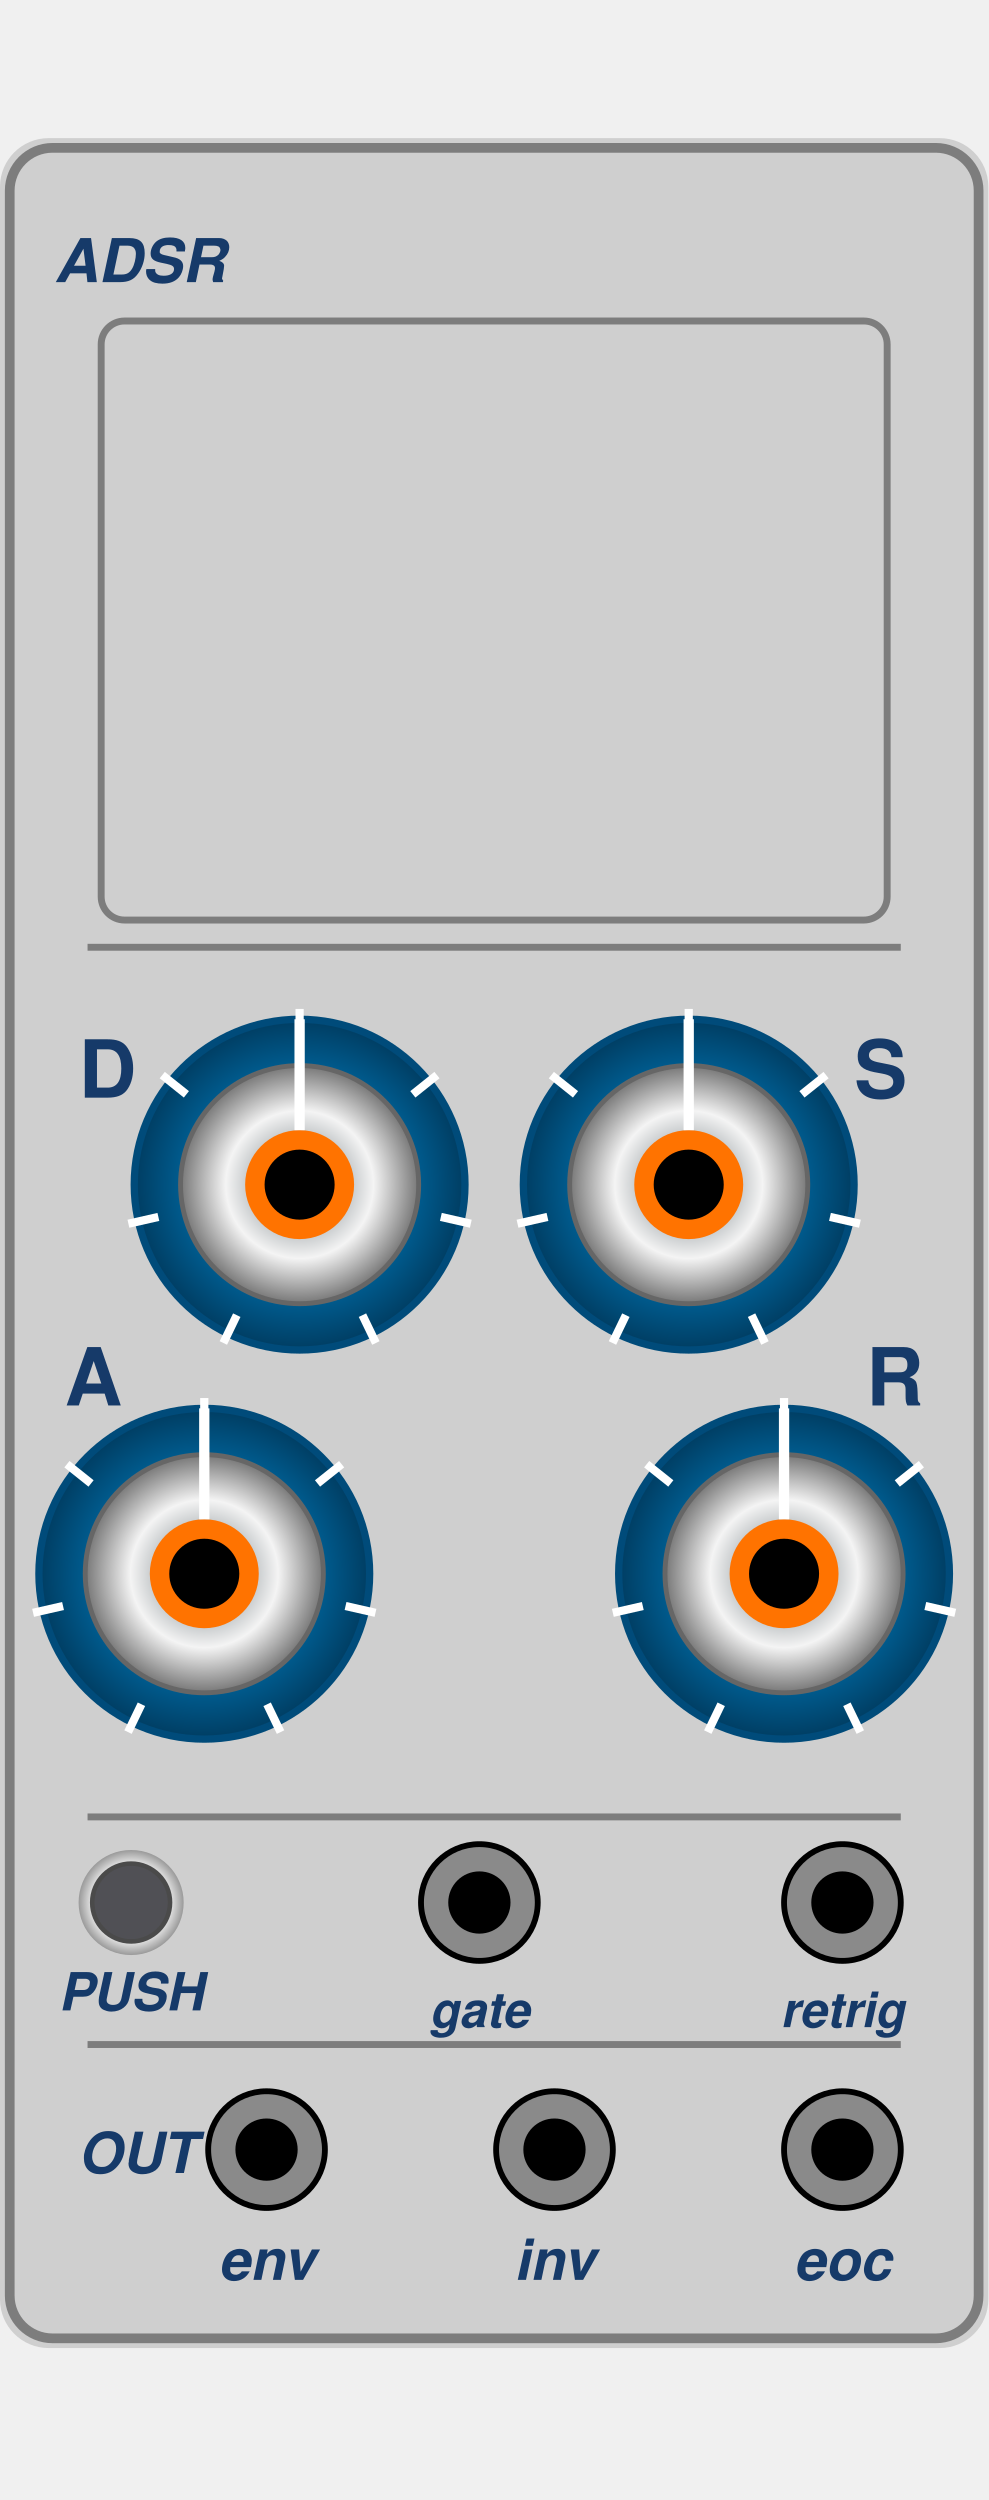
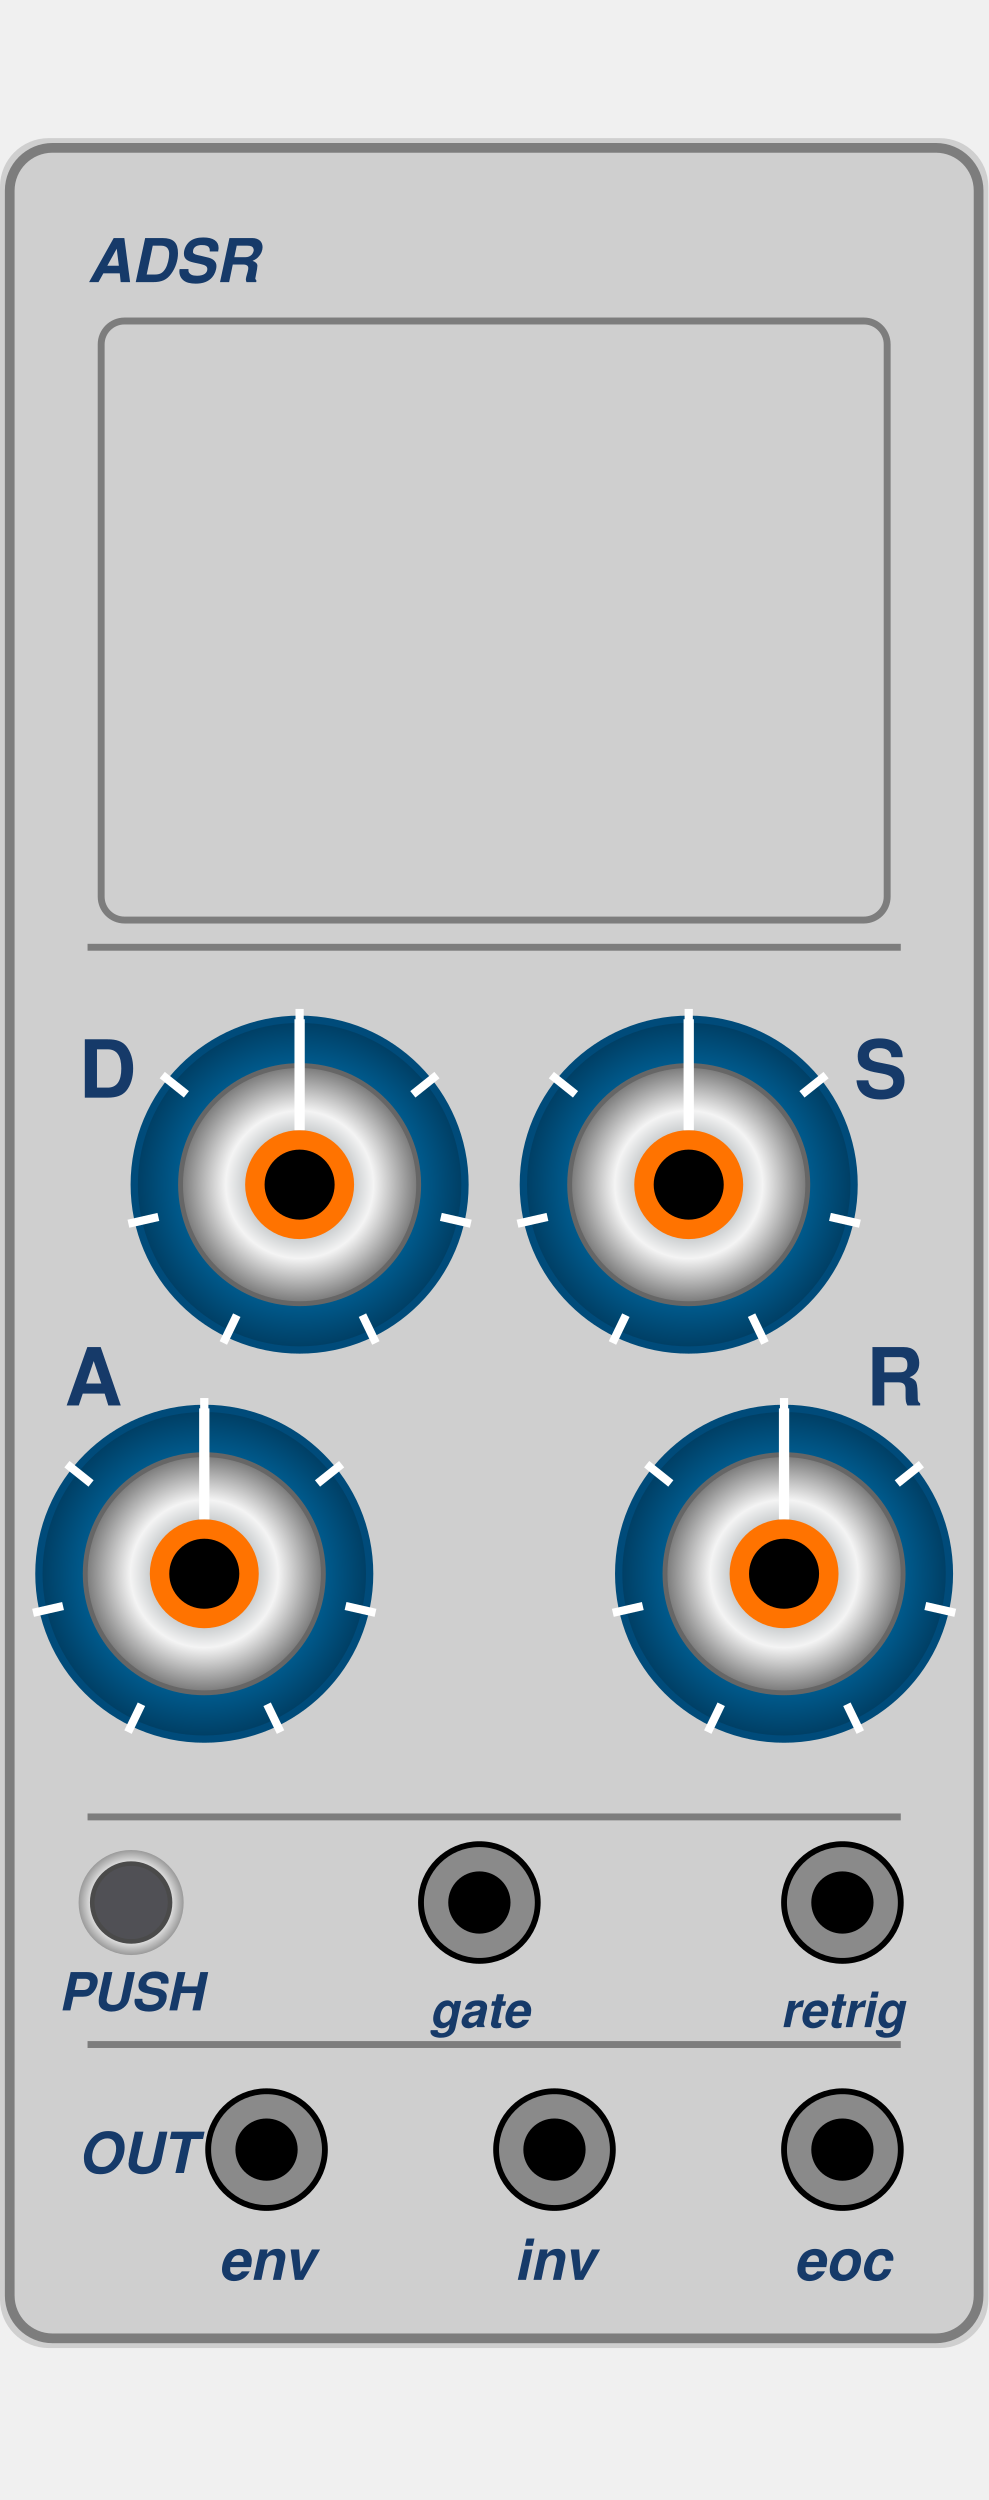
<svg xmlns="http://www.w3.org/2000/svg" width="50.8mm" height="128.5mm" viewBox="3.9 0 50.8 128.5" font-family="Arial Narrow, Helvetica, Arial, sans-serif">
  <defs>
    <linearGradient id="metalStripV" x1="0" y1="0" x2="1" y2="0">
      <stop offset="0" stop-color="#f8f8f8" />
      <stop offset="0.45" stop-color="#d8dbdd" />
      <stop offset="0.7" stop-color="#f4f4f4" />
      <stop offset="1" stop-color="#9a9a9a" />
    </linearGradient>
    <linearGradient id="metalStripH" x1="0" y1="0" x2="0" y2="1">
      <stop offset="0" stop-color="#f8f8f8" />
      <stop offset="0.45" stop-color="#d8dbdd" />
      <stop offset="0.7" stop-color="#f4f4f4" />
      <stop offset="1" stop-color="#9a9a9a" />
    </linearGradient>
    <radialGradient id="metalDisc">
      <stop offset="0" stop-color="#f8f8f8" />
      <stop offset="0.45" stop-color="#d8dbdd" />
      <stop offset="0.7" stop-color="#f4f4f4" />
      <stop offset="1" stop-color="#9a9a9a" />
    </radialGradient>
    <radialGradient id="blueRing">
      <stop offset="0" stop-color="#1688cc" />
      <stop offset="0.55" stop-color="#006da8" />
      <stop offset="1" stop-color="#003d62" />
    </radialGradient>
    <radialGradient id="orangeRing">
      <stop offset="0" stop-color="#f2953a" />
      <stop offset="0.55" stop-color="#d06b00" />
      <stop offset="1" stop-color="#6f3800" />
    </radialGradient>
    <radialGradient id="greenRing">
      <stop offset="0" stop-color="#3ec06a" />
      <stop offset="0.55" stop-color="#149146" />
      <stop offset="1" stop-color="#0a4a24" />
    </radialGradient>
    <radialGradient id="purpleRing">
      <stop offset="0" stop-color="#a07ae0" />
      <stop offset="0.55" stop-color="#7548c0" />
      <stop offset="1" stop-color="#3d2268" />
    </radialGradient>
    <radialGradient id="blueDial">
      <stop offset="0" stop-color="#1d79b7" />
      <stop offset="0.6" stop-color="#00639a" />
      <stop offset="1" stop-color="#00456e" />
    </radialGradient>
    <radialGradient id="knobCap">
      <stop offset="0" stop-color="#f8f8f8" />
      <stop offset="0.4" stop-color="#bfc3c5" />
      <stop offset="0.62" stop-color="#f4f4f4" />
      <stop offset="1" stop-color="#777777" />
    </radialGradient>
    <radialGradient id="redLed">
      <stop offset="0" stop-color="#ff4a4a" />
      <stop offset="0.55" stop-color="#d00000" />
      <stop offset="1" stop-color="#650000" />
    </radialGradient>
    <radialGradient id="greenLed">
      <stop offset="0" stop-color="#5cf07a" />
      <stop offset="0.55" stop-color="#12a531" />
      <stop offset="1" stop-color="#054d15" />
    </radialGradient>
    <radialGradient id="orangeLed">
      <stop offset="0" stop-color="#ffbf5c" />
      <stop offset="0.55" stop-color="#ef7d00" />
      <stop offset="1" stop-color="#7a3a00" />
    </radialGradient>
  </defs>
  <g transform="translate(3.9 7.0994)">
    <rect x="0" y="0" width="50.8" height="113.591" rx="2.5" fill="#cfcfcf" />
    <rect x="0.5" y="0.5" width="49.8" height="112.591" rx="2.2" fill="none" stroke="#7d7d7d" stroke-width="0.5" />
-     <text x="7.188" y="7.4" font-size="3.106" font-weight="700" font-style="italic" fill="#163a69" text-anchor="middle" font-family="Arial Narrow, Helvetica, Arial, sans-serif">ADSR</text>
+     <text x="4.5" y="7.4" font-size="3.106" font-weight="700" font-style="italic" fill="#163a69" text-anchor="start" font-family="Arial Narrow, Helvetica, Arial, sans-serif">ADSR</text>
    <rect x="5.2" y="9.4" width="40.4" height="30.791" rx="1.2" fill="none" stroke="#7d7d7d" stroke-width="0.355" />
    <g data-wcoast-display="env" data-x="5.2" data-y="9.4" data-w="40.4" data-h="30.79119999999999" />
    <line x1="4.5" y1="41.59" x2="46.3" y2="41.59" stroke="#7d7d7d" stroke-width="0.355" />
    <g data-wcoast-param="decay" data-wcoast-cx="15.399999999999999" data-wcoast-cy="53.79119999999999" data-wcoast-angle-min="-150" data-wcoast-angle-max="150" data-wcoast-port="decayCv">
      <circle cx="15.4" cy="53.791" r="8.5" fill="url(#blueRing)" stroke="#004b7a" stroke-width="0.375" />
      <circle cx="15.4" cy="53.791" r="6.12" fill="url(#knobCap)" stroke="#666666" stroke-width="0.25" />
      <circle cx="15.4" cy="53.791" r="2.8" fill="#ff7300" />
      <circle cx="15.4" cy="53.791" r="1.8" fill="#000000" data-wcoast-role="jackhole" />
      <g data-wcoast-role="indicator">
        <line x1="15.40" y1="44.76" x2="15.40" y2="46.35" stroke="#ffffff" stroke-width="0.422" />
        <line x1="22.46" y1="48.16" x2="21.22" y2="49.15" stroke="#ffffff" stroke-width="0.422" />
        <line x1="24.20" y1="55.80" x2="22.66" y2="55.45" stroke="#ffffff" stroke-width="0.422" />
        <line x1="19.32" y1="61.93" x2="18.63" y2="60.50" stroke="#ffffff" stroke-width="0.422" />
        <line x1="11.48" y1="61.93" x2="12.17" y2="60.50" stroke="#ffffff" stroke-width="0.422" />
        <line x1="6.60" y1="55.80" x2="8.14" y2="55.45" stroke="#ffffff" stroke-width="0.422" />
        <line x1="8.34" y1="48.16" x2="9.58" y2="49.15" stroke="#ffffff" stroke-width="0.422" />
        <line x1="15.4" y1="50.99" x2="15.4" y2="45.29" stroke="#ffffff" stroke-width="0.528" />
      </g>
    </g>
    <text x="5.53" y="49.32" font-size="4.106" font-weight="700" fill="#163a69" text-anchor="middle" font-family="Arial Narrow, Helvetica, Arial, sans-serif">D</text>
    <g data-wcoast-param="sustain" data-wcoast-cx="35.4" data-wcoast-cy="53.79119999999999" data-wcoast-angle-min="-150" data-wcoast-angle-max="150" data-wcoast-port="sustainCv">
      <circle cx="35.4" cy="53.791" r="8.5" fill="url(#blueRing)" stroke="#004b7a" stroke-width="0.375" />
      <circle cx="35.4" cy="53.791" r="6.12" fill="url(#knobCap)" stroke="#666666" stroke-width="0.25" />
      <circle cx="35.4" cy="53.791" r="2.8" fill="#ff7300" />
      <circle cx="35.4" cy="53.791" r="1.8" fill="#000000" data-wcoast-role="jackhole" />
      <g data-wcoast-role="indicator">
        <line x1="35.40" y1="44.76" x2="35.40" y2="46.35" stroke="#ffffff" stroke-width="0.422" />
        <line x1="42.46" y1="48.16" x2="41.22" y2="49.15" stroke="#ffffff" stroke-width="0.422" />
        <line x1="44.20" y1="55.80" x2="42.66" y2="55.45" stroke="#ffffff" stroke-width="0.422" />
        <line x1="39.32" y1="61.93" x2="38.63" y2="60.50" stroke="#ffffff" stroke-width="0.422" />
        <line x1="31.48" y1="61.93" x2="32.17" y2="60.50" stroke="#ffffff" stroke-width="0.422" />
        <line x1="26.60" y1="55.80" x2="28.14" y2="55.45" stroke="#ffffff" stroke-width="0.422" />
        <line x1="28.34" y1="48.16" x2="29.58" y2="49.15" stroke="#ffffff" stroke-width="0.422" />
        <line x1="35.4" y1="50.99" x2="35.4" y2="45.29" stroke="#ffffff" stroke-width="0.528" />
      </g>
    </g>
    <text x="45.27" y="49.32" font-size="4.106" font-weight="700" fill="#163a69" text-anchor="middle" font-family="Arial Narrow, Helvetica, Arial, sans-serif">S</text>
    <g data-wcoast-param="attack" data-wcoast-cx="10.5" data-wcoast-cy="73.79119999999999" data-wcoast-angle-min="-150" data-wcoast-angle-max="150" data-wcoast-port="attackCv">
      <circle cx="10.5" cy="73.791" r="8.5" fill="url(#blueRing)" stroke="#004b7a" stroke-width="0.375" />
      <circle cx="10.5" cy="73.791" r="6.12" fill="url(#knobCap)" stroke="#666666" stroke-width="0.25" />
      <circle cx="10.5" cy="73.791" r="2.8" fill="#ff7300" />
      <circle cx="10.5" cy="73.791" r="1.8" fill="#000000" data-wcoast-role="jackhole" />
      <g data-wcoast-role="indicator">
        <line x1="10.50" y1="64.76" x2="10.50" y2="66.35" stroke="#ffffff" stroke-width="0.422" />
        <line x1="17.56" y1="68.16" x2="16.32" y2="69.15" stroke="#ffffff" stroke-width="0.422" />
        <line x1="19.30" y1="75.80" x2="17.76" y2="75.45" stroke="#ffffff" stroke-width="0.422" />
        <line x1="14.42" y1="81.93" x2="13.73" y2="80.50" stroke="#ffffff" stroke-width="0.422" />
        <line x1="6.58" y1="81.93" x2="7.27" y2="80.50" stroke="#ffffff" stroke-width="0.422" />
        <line x1="1.70" y1="75.80" x2="3.24" y2="75.45" stroke="#ffffff" stroke-width="0.422" />
        <line x1="3.44" y1="68.16" x2="4.68" y2="69.15" stroke="#ffffff" stroke-width="0.422" />
        <line x1="10.5" y1="70.99" x2="10.5" y2="65.29" stroke="#ffffff" stroke-width="0.528" />
      </g>
    </g>
    <text x="4.8" y="65.14" font-size="4.106" font-weight="700" fill="#163a69" text-anchor="middle" font-family="Arial Narrow, Helvetica, Arial, sans-serif">A</text>
    <g data-wcoast-param="release" data-wcoast-cx="40.3" data-wcoast-cy="73.79119999999999" data-wcoast-angle-min="-150" data-wcoast-angle-max="150" data-wcoast-port="releaseCv">
      <circle cx="40.3" cy="73.791" r="8.5" fill="url(#blueRing)" stroke="#004b7a" stroke-width="0.375" />
      <circle cx="40.3" cy="73.791" r="6.12" fill="url(#knobCap)" stroke="#666666" stroke-width="0.25" />
      <circle cx="40.3" cy="73.791" r="2.8" fill="#ff7300" />
      <circle cx="40.3" cy="73.791" r="1.8" fill="#000000" data-wcoast-role="jackhole" />
      <g data-wcoast-role="indicator">
        <line x1="40.30" y1="64.76" x2="40.30" y2="66.35" stroke="#ffffff" stroke-width="0.422" />
        <line x1="47.36" y1="68.16" x2="46.12" y2="69.15" stroke="#ffffff" stroke-width="0.422" />
        <line x1="49.10" y1="75.80" x2="47.56" y2="75.45" stroke="#ffffff" stroke-width="0.422" />
        <line x1="44.22" y1="81.93" x2="43.53" y2="80.50" stroke="#ffffff" stroke-width="0.422" />
        <line x1="36.38" y1="81.93" x2="37.07" y2="80.50" stroke="#ffffff" stroke-width="0.422" />
        <line x1="31.50" y1="75.80" x2="33.04" y2="75.45" stroke="#ffffff" stroke-width="0.422" />
        <line x1="33.24" y1="68.16" x2="34.48" y2="69.15" stroke="#ffffff" stroke-width="0.422" />
        <line x1="40.3" y1="70.99" x2="40.3" y2="65.29" stroke="#ffffff" stroke-width="0.528" />
      </g>
    </g>
    <text x="46" y="65.14" font-size="4.106" font-weight="700" fill="#163a69" text-anchor="middle" font-family="Arial Narrow, Helvetica, Arial, sans-serif">R</text>
    <line x1="4.5" y1="86.29" x2="46.3" y2="86.29" stroke="#7d7d7d" stroke-width="0.355" />
    <g data-wcoast-param="gateBtn">
      <circle cx="6.74" cy="90.69" r="2.70" fill="url(#metalDisc)" pointer-events="none" data-wcoast-role="button-metal" />
      <circle cx="6.74" cy="90.69" r="2" fill="#505055" stroke="#4a4a4a" stroke-width="0.237" data-wcoast-role="step-indicator" data-wcoast-step="on" />
      <circle cx="6.18" cy="90.13" r="0.60" fill="#ffb4b4" opacity="0" data-wcoast-role="led-gloss" pointer-events="none" />
      <text x="6.74" y="96.238" font-size="2.706" font-weight="700" font-style="italic" fill="#163a69" text-anchor="middle" font-family="Arial Narrow, Helvetica, Arial, sans-serif">PUSH</text>
    </g>
    <g data-wcoast-port="gateIn" data-wcoast-cx="24.64" data-wcoast-cy="90.69">
      <circle cx="24.64" cy="90.69" r="3" fill="#8a8a8a" stroke="#000000" stroke-width="0.3" />
      <circle cx="24.64" cy="90.69" r="1.6" fill="#000000" />
    </g>
    <text x="24.64" y="97.094" font-size="2.506" font-weight="700" font-style="italic" fill="#163a69" text-anchor="middle" font-family="Arial Narrow, Helvetica, Arial, sans-serif">gate</text>
    <g data-wcoast-port="retrigIn" data-wcoast-cx="43.3" data-wcoast-cy="90.69">
      <circle cx="43.3" cy="90.69" r="3" fill="#8a8a8a" stroke="#000000" stroke-width="0.3" />
      <circle cx="43.3" cy="90.69" r="1.6" fill="#000000" />
    </g>
    <text x="43.3" y="97.094" font-size="2.506" font-weight="700" font-style="italic" fill="#163a69" text-anchor="middle" font-family="Arial Narrow, Helvetica, Arial, sans-serif">retrig</text>
    <line x1="4.5" y1="97.99" x2="46.3" y2="97.99" stroke="#7d7d7d" stroke-width="0.355" />
    <text x="4" y="104.59" font-size="2.906" font-weight="700" font-style="italic" fill="#163a69" text-anchor="start" font-family="Arial Narrow, Helvetica, Arial, sans-serif">OUT</text>
    <g data-wcoast-port="envOut" data-wcoast-cx="13.7" data-wcoast-cy="103.3912">
      <circle cx="13.7" cy="103.391" r="3" fill="#8a8a8a" stroke="#000000" stroke-width="0.3" />
      <circle cx="13.7" cy="103.391" r="1.6" fill="#000000" />
    </g>
    <text x="13.7" y="110.084" font-size="2.906" font-weight="700" font-style="italic" fill="#163a69" text-anchor="middle" font-family="Arial Narrow, Helvetica, Arial, sans-serif">env</text>
    <g data-wcoast-port="invOut" data-wcoast-cx="28.5" data-wcoast-cy="103.3912">
      <circle cx="28.5" cy="103.391" r="3" fill="#8a8a8a" stroke="#000000" stroke-width="0.3" />
      <circle cx="28.5" cy="103.391" r="1.6" fill="#000000" />
    </g>
    <text x="28.5" y="110.084" font-size="2.906" font-weight="700" font-style="italic" fill="#163a69" text-anchor="middle" font-family="Arial Narrow, Helvetica, Arial, sans-serif">inv</text>
    <g data-wcoast-port="eocOut" data-wcoast-cx="43.3" data-wcoast-cy="103.3912">
      <circle cx="43.3" cy="103.391" r="3" fill="#8a8a8a" stroke="#000000" stroke-width="0.3" />
      <circle cx="43.3" cy="103.391" r="1.6" fill="#000000" />
    </g>
    <text x="43.3" y="110.084" font-size="2.906" font-weight="700" font-style="italic" fill="#163a69" text-anchor="middle" font-family="Arial Narrow, Helvetica, Arial, sans-serif">eoc</text>
  </g>
</svg>
